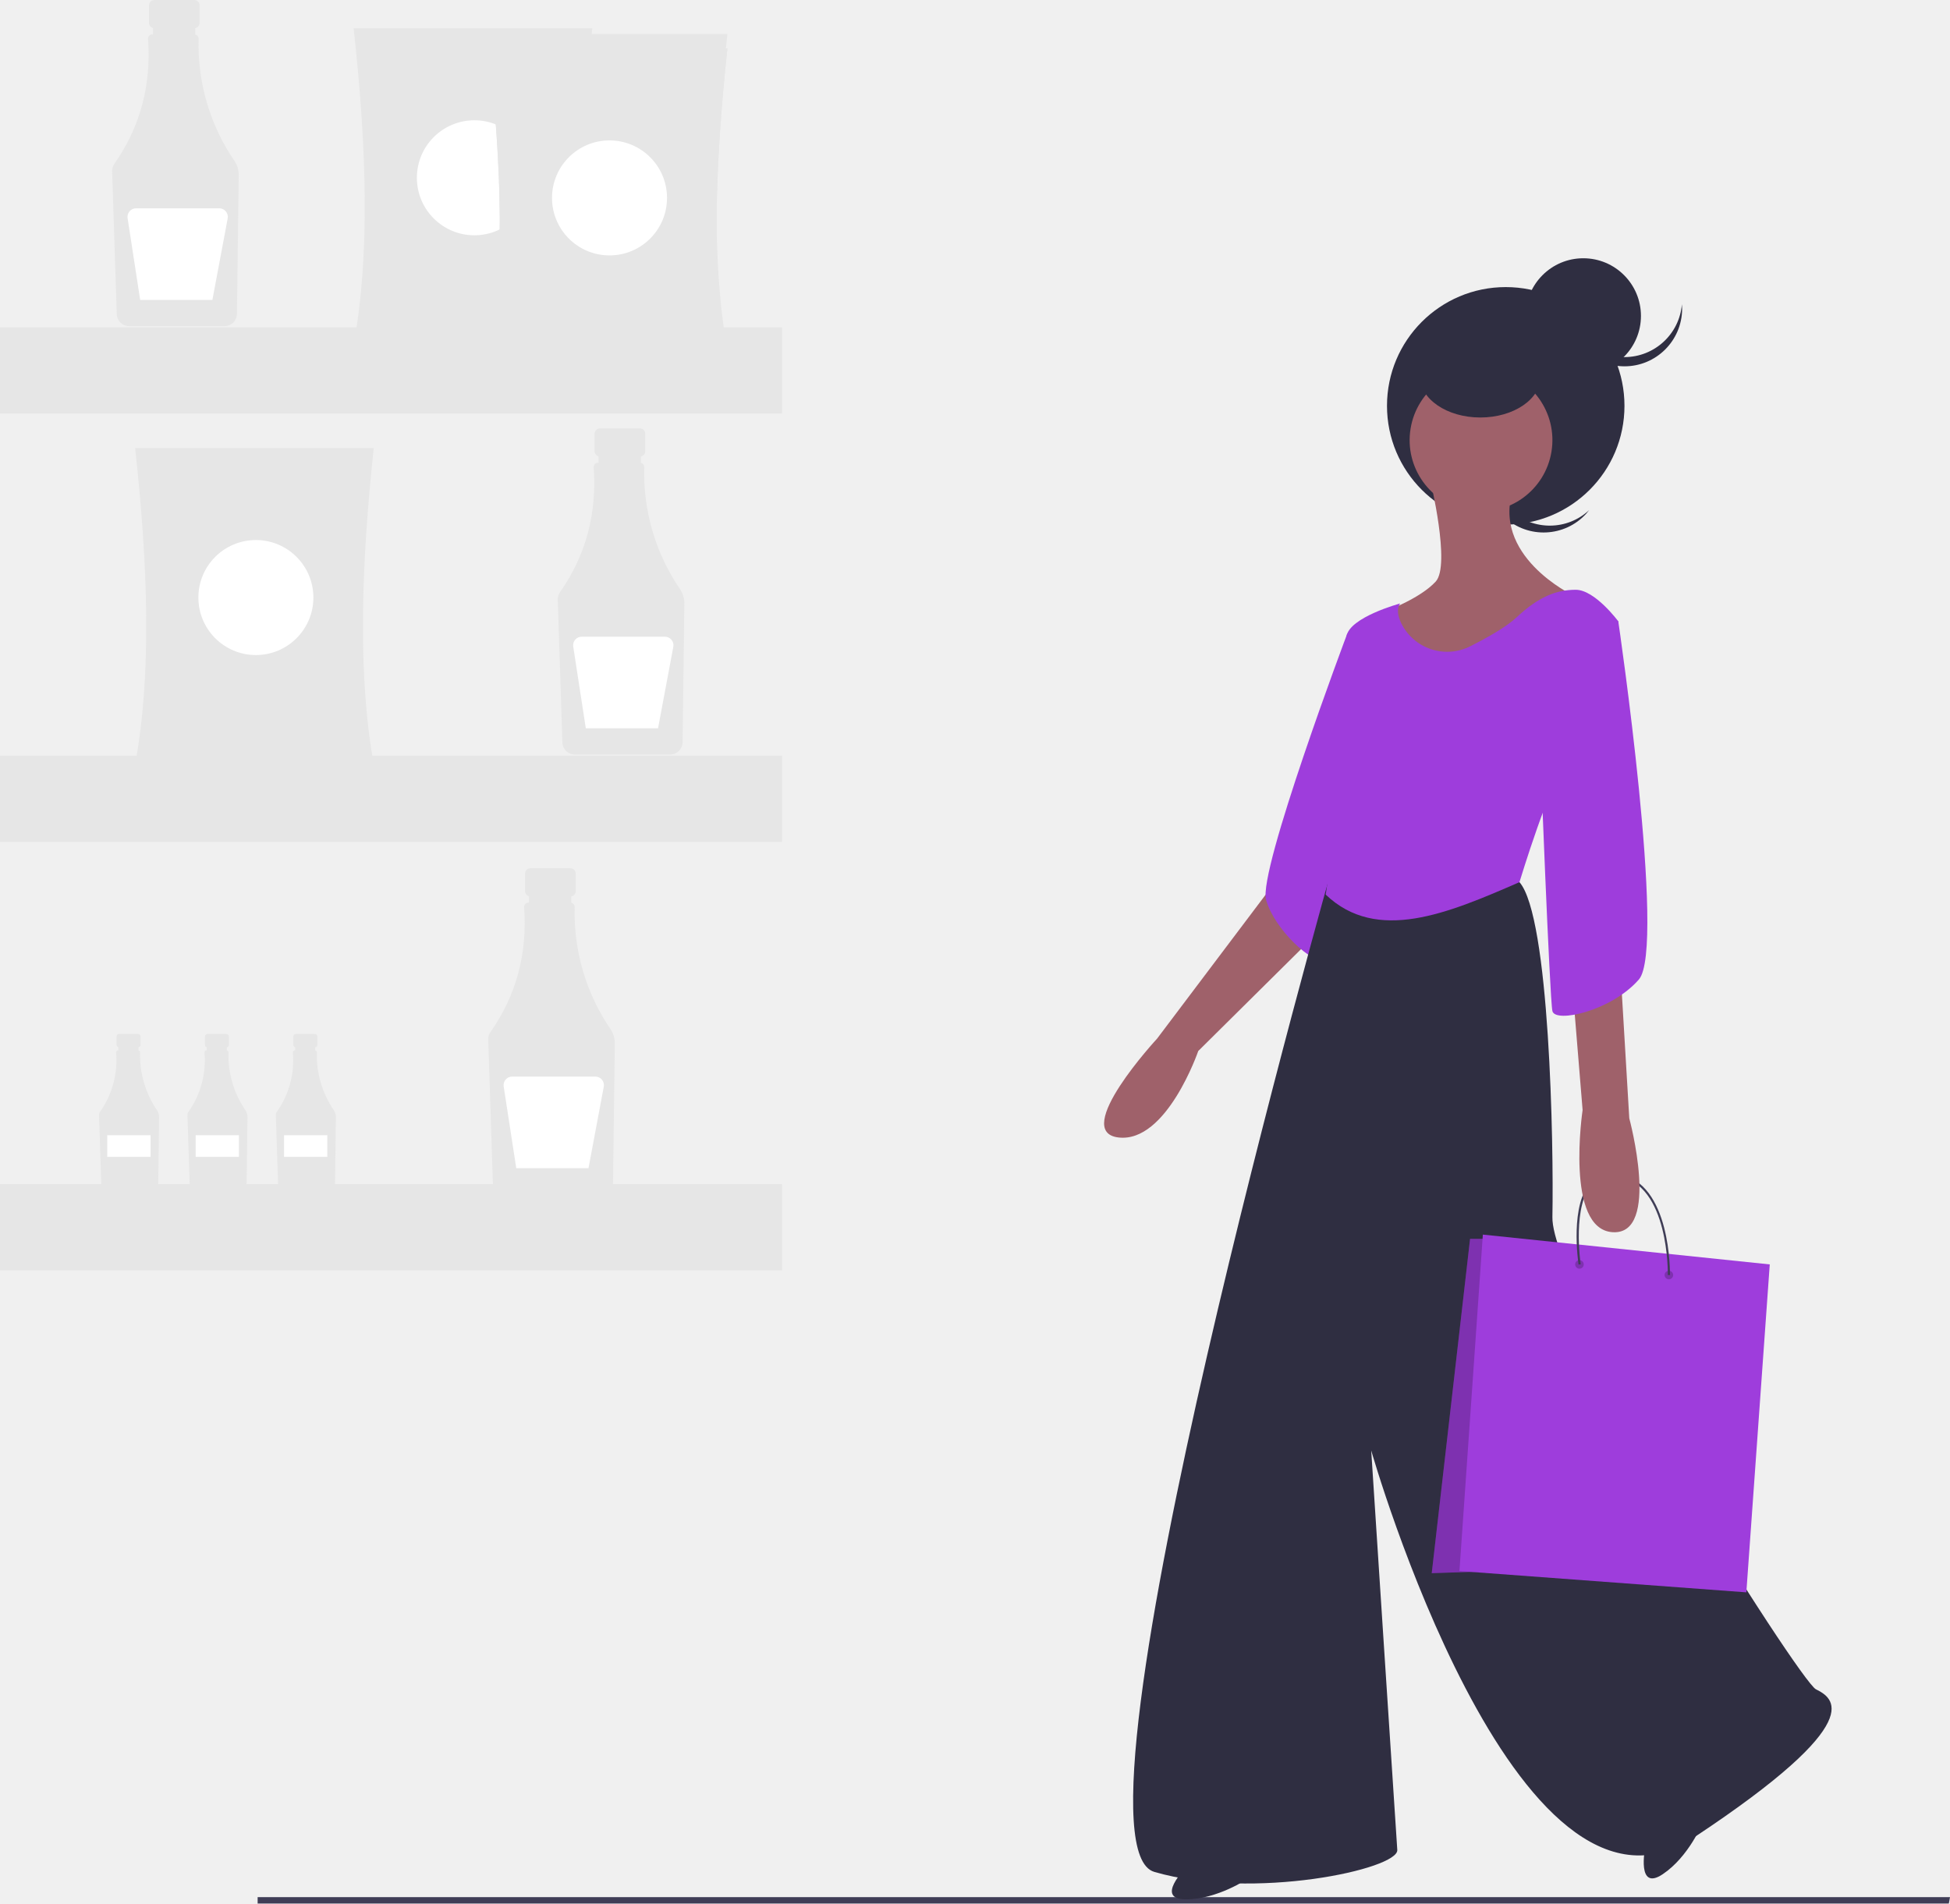
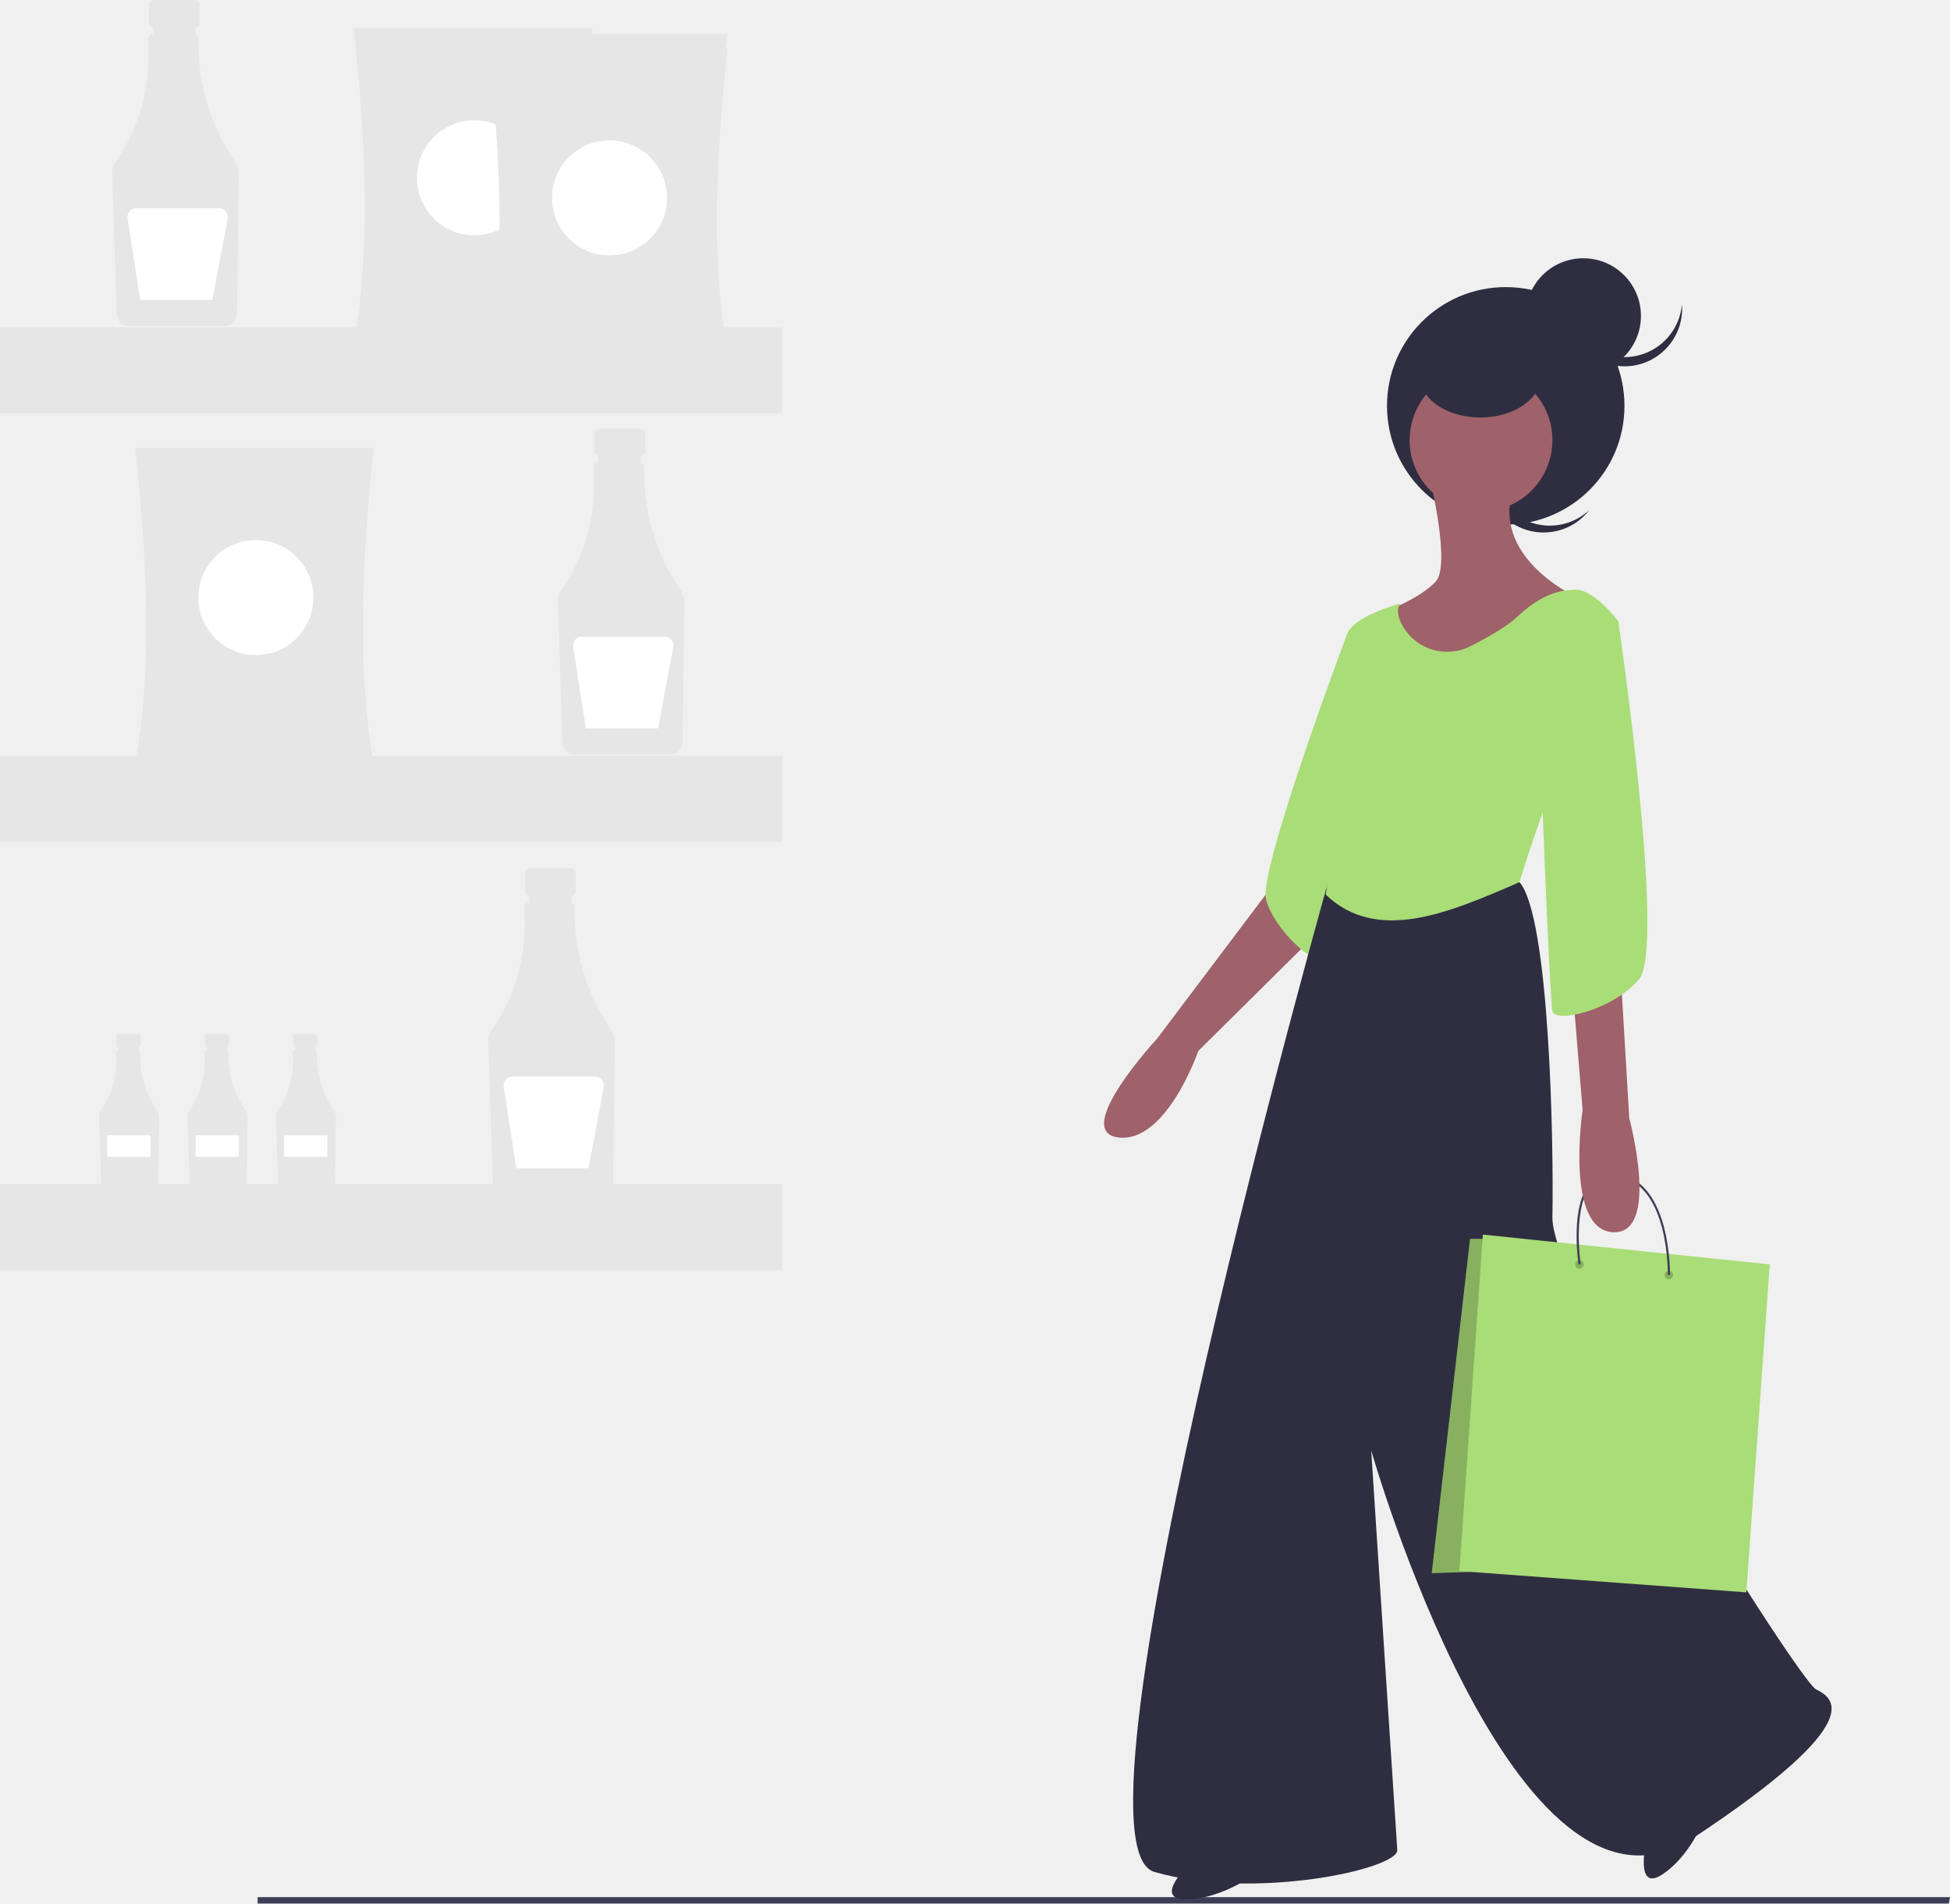
<svg xmlns="http://www.w3.org/2000/svg" id="f9f705c9-8b4c-4439-a246-51ada304283b" data-name="Layer 1" width="661.93" height="646.154" viewBox="0 0 661.93 646.154">
  <path d="M711.661,406.335l-6.989,16.309-42.869,56.848s-29.356,31.686-13.047,33.55,27.026-29.356,27.026-29.356l50.324-49.858,5.592-22.832Z" transform="translate(-269.0348 -126.9231)" fill="#9f616a" />
-   <path d="M733.095,340.168l-6.754,1.891s-30.329,80.57-27.533,90.355,15.377,21.9,20.969,20.969S733.095,340.168,733.095,340.168Z" transform="translate(-269.0348 -126.9231)" fill="#9e3ddc" />
+   <path d="M733.095,340.168l-6.754,1.891s-30.329,80.57-27.533,90.355,15.377,21.9,20.969,20.969S733.095,340.168,733.095,340.168Z" transform="translate(-269.0348 -126.9231)" fill="#a9dd77" />
  <path d="M827.473,754.22s-2.966,14.863,5.949,8.915,13.563-17.452,13.563-17.452Z" transform="translate(-269.0348 -126.9231)" fill="#2f2e41" />
  <path d="M721.912,418.916S627.321,752.549,660.87,762.334s82.942-.932,82.476-7.455-8.853-135.596-8.853-135.596S783.42,790.758,843.995,750.685s47.063-47.529,41.471-50.324-89.932-135.596-89.466-160.293-.932-102.047-11.183-113.696Z" transform="translate(-269.0348 -126.9231)" fill="#2f2e41" />
  <polygon points="661.535 646.154 87.455 646.154 87.455 643.972 661.93 643.972 661.535 646.154" fill="#3f3d56" />
  <path d="M781.993,300.296a19.568,19.568,0,0,1-2.431-26.383c-.394.369-.779.753-1.148,1.161a19.571,19.571,0,0,0,29.033,26.251c.369-.408.712-.83,1.04-1.259A19.568,19.568,0,0,1,781.993,300.296Z" transform="translate(-269.0348 -126.9231)" fill="#2f2e41" />
  <circle cx="511.123" cy="137.758" r="40.306" fill="#2f2e41" />
  <path d="M671.588,760.936s-10.717,10.717,0,10.717,20.969-6.989,20.969-6.989Z" transform="translate(-269.0348 -126.9231)" fill="#2f2e41" />
  <path d="M754.53,289.844s6.989,28.89,1.864,34.482-16.309,9.785-16.309,9.785l1.864,52.188s21.434-7.455,22.366-8.387,20.037-31.22,20.037-31.22l18.639-17.707s-28.424-13.513-20.037-36.811S754.53,289.844,754.53,289.844Z" transform="translate(-269.0348 -126.9231)" fill="#9f616a" />
  <circle cx="771.771" cy="276.33" r="24.23" transform="translate(106.3496 866.9493) rotate(-80.78253)" fill="#9f616a" />
-   <path d="M784.818,426.372s10.717-35.414,15.843-40.073,17.707-48.461,17.707-48.461-7.921-10.717-14.445-10.717-12.581,2.33-20.037,9.319c-3.511,3.292-9.915,6.913-15.708,9.824a17.378,17.378,0,0,1-23.524-7.852c-1.158-2.461-1.54-4.82-.375-6.632,0,0-17.241,4.66-18.173,11.183s0,20.037-1.398,22.832-5.592,6.989-3.728,24.696-1.945,40.097-1.945,40.097C736.441,447.199,760.555,436.946,784.818,426.372Z" transform="translate(-269.0348 -126.9231)" fill="#9e3ddc" />
+   <path d="M784.818,426.372s10.717-35.414,15.843-40.073,17.707-48.461,17.707-48.461-7.921-10.717-14.445-10.717-12.581,2.33-20.037,9.319c-3.511,3.292-9.915,6.913-15.708,9.824a17.378,17.378,0,0,1-23.524-7.852c-1.158-2.461-1.54-4.82-.375-6.632,0,0-17.241,4.66-18.173,11.183s0,20.037-1.398,22.832-5.592,6.989-3.728,24.696-1.945,40.097-1.945,40.097C736.441,447.199,760.555,436.946,784.818,426.372Z" transform="translate(-269.0348 -126.9231)" fill="#a9dd77" />
  <ellipse cx="502.503" cy="127.74" rx="20.503" ry="13.979" fill="#2f2e41" />
  <circle cx="537.45" cy="107.237" r="19.571" fill="#2f2e41" />
  <path d="M820.464,248.139a19.568,19.568,0,0,1-19.498-17.94c-.044.538-.073,1.081-.073,1.631a19.571,19.571,0,0,0,39.141.017v-.017c0-.55-.028-1.093-.073-1.631A19.568,19.568,0,0,1,820.464,248.139Z" transform="translate(-269.0348 -126.9231)" fill="#2f2e41" />
-   <polygon points="505.528 420.53 499.018 420.53 486.008 534.01 528.918 532.57 505.528 420.53" fill="#9e3ddc" />
+   <polygon points="505.528 420.53 499.018 420.53 486.008 534.01 528.918 532.57 505.528 420.53" fill="#a9dd77" />
  <polygon points="505.528 420.53 499.018 420.53 486.008 534.01 528.918 532.57 505.528 420.53" opacity="0.2" style="isolation:isolate" />
-   <polygon points="503.358 419.08 495.408 533.29 592.798 540.52 600.748 429.2 503.358 419.08" fill="#9e3ddc" />
+   <polygon points="503.358 419.08 495.408 533.29 592.798 540.52 600.748 429.2 503.358 419.08" fill="#a9dd77" />
  <circle cx="536.148" cy="429.2" r="1.45" opacity="0.2" style="isolation:isolate" />
  <circle cx="566.508" cy="432.81" r="1.45" opacity="0.2" style="isolation:isolate" />
  <path d="M835.903,559.743h-.72c0-.31.51-30.8-17-33.61-3.45-.55-6.27.23-8.38,2.32-7.23,7.17-4.24,27.42-4.21,27.62l-.71.11c-.13-.85-3.07-20.82,4.42-28.24,2.28-2.27,5.32-3.12,9-2.53C836.423,528.313,835.913,559.433,835.903,559.743Z" transform="translate(-269.0348 -126.9231)" fill="#3f3d56" />
  <path d="M819.765,402.142l-2.33,26.094,4.66,78.282s10.717,39.607-5.592,38.675-10.251-41.471-10.251-41.471l-7.455-90.864Z" transform="translate(-269.0348 -126.9231)" fill="#9f616a" />
-   <path d="M806.252,331.315l12.115,6.524s16.309,110.848,6.989,121.565-28.424,14.911-29.356,10.717-4.194-89.414-4.194-89.414Z" transform="translate(-269.0348 -126.9231)" fill="#9e3ddc" />
+   <path d="M806.252,331.315l12.115,6.524s16.309,110.848,6.989,121.565-28.424,14.911-29.356,10.717-4.194-89.414-4.194-89.414Z" transform="translate(-269.0348 -126.9231)" fill="#a9dd77" />
  <path d="M334.996,126.923h-13.589a1.802,1.802,0,0,0-1.802,1.802v5.965a1.802,1.802,0,0,0,1.802,1.802h2.252v8.937h9.085v-8.937h2.252a1.802,1.802,0,0,0,1.802-1.802v-5.965A1.802,1.802,0,0,0,334.996,126.923Z" transform="translate(-269.0348 -126.9231)" fill="#e6e6e6" />
  <path d="M348.607,181.511a69.863,69.863,0,0,1-12.154-41.421,1.473,1.473,0,0,0-1.15-1.47v-2.577H320.951v2.541h-.198a1.473,1.473,0,0,0-1.471,1.475q0.0.054.004.107,1.696,23.641-11.454,42.402a4.058,4.058,0,0,0-.734,2.459l1.569,48.543a4.202,4.202,0,0,0,4.166,4.056H345.296a4.204,4.204,0,0,0,4.169-4.127l.605-47.131A8.506,8.506,0,0,0,348.607,181.511Z" transform="translate(-269.0348 -126.9231)" fill="#e6e6e6" />
  <path d="M343.469,197.635H315.213a2.901,2.901,0,0,0-2.867,3.342l4.27,27.753h24.518l5.186-27.66a2.901,2.901,0,0,0-2.851-3.436Z" transform="translate(-269.0348 -126.9231)" fill="#fff" />
  <path d="M486.268,272.339H472.679a1.802,1.802,0,0,0-1.802,1.802v5.965a1.802,1.802,0,0,0,1.802,1.802h2.252v8.937h9.085v-8.937h2.252a1.802,1.802,0,0,0,1.802-1.802v-5.965A1.802,1.802,0,0,0,486.268,272.339Z" transform="translate(-269.0348 -126.9231)" fill="#e6e6e6" />
  <path d="M499.879,326.927a69.863,69.863,0,0,1-12.154-41.421,1.473,1.473,0,0,0-1.15-1.47v-2.577H472.223v2.541h-.198a1.473,1.473,0,0,0-1.471,1.475q0.0.054.004.107,1.696,23.641-11.454,42.402a4.058,4.058,0,0,0-.735,2.459l1.569,48.543a4.202,4.202,0,0,0,4.166,4.056H496.567a4.204,4.204,0,0,0,4.169-4.127l.605-47.131A8.506,8.506,0,0,0,499.879,326.927Z" transform="translate(-269.0348 -126.9231)" fill="#e6e6e6" />
  <path d="M494.74,343.051H466.485a2.901,2.901,0,0,0-2.867,3.342l4.27,27.753H492.405l5.186-27.66a2.901,2.901,0,0,0-2.851-3.436Z" transform="translate(-269.0348 -126.9231)" fill="#fff" />
  <path d="M315.892,477.914h-6.446a.855.855,0,0,0-.855.855v2.829a.855.855,0,0,0,.855.855h1.068v4.239H314.824v-4.239h1.068a.855.855,0,0,0,.855-.855v-2.829A.855.855,0,0,0,315.892,477.914Z" transform="translate(-269.0348 -126.9231)" fill="#e6e6e6" />
  <path d="M322.348,503.807a33.139,33.139,0,0,1-5.765-19.648.699.699,0,0,0-.546-.697v-1.223h-6.808v1.206h-.094a.699.699,0,0,0-.698.699q0,.025.002.051a30.243,30.243,0,0,1-5.433,20.113,1.925,1.925,0,0,0-.348,1.167l.744,23.026a1.993,1.993,0,0,0,1.976,1.924h15.398a1.994,1.994,0,0,0,1.977-1.958l.287-22.356A4.035,4.035,0,0,0,322.348,503.807Z" transform="translate(-269.0348 -126.9231)" fill="#e6e6e6" />
  <rect x="36.405" y="385.348" width="14.692" height="7.346" fill="#fff" />
  <path d="M345.898,477.914H339.452a.855.855,0,0,0-.855.855v2.829a.855.855,0,0,0,.855.855h1.068v4.239h4.31v-4.239h1.068a.855.855,0,0,0,.855-.855v-2.829A.855.855,0,0,0,345.898,477.914Z" transform="translate(-269.0348 -126.9231)" fill="#e6e6e6" />
  <path d="M352.354,503.807a33.139,33.139,0,0,1-5.765-19.648.699.699,0,0,0-.546-.697v-1.223h-6.808v1.206h-.094a.699.699,0,0,0-.698.699q0,.025.002.051a30.243,30.243,0,0,1-5.433,20.113,1.925,1.925,0,0,0-.348,1.167l.744,23.026a1.993,1.993,0,0,0,1.976,1.924h15.398a1.994,1.994,0,0,0,1.977-1.958l.287-22.356A4.035,4.035,0,0,0,352.354,503.807Z" transform="translate(-269.0348 -126.9231)" fill="#e6e6e6" />
  <rect x="66.411" y="385.348" width="14.692" height="7.346" fill="#fff" />
  <path d="M375.903,477.914H369.458a.855.855,0,0,0-.855.855v2.829a.855.855,0,0,0,.855.855h1.068v4.239h4.31v-4.239h1.068a.855.855,0,0,0,.855-.855v-2.829A.855.855,0,0,0,375.903,477.914Z" transform="translate(-269.0348 -126.9231)" fill="#e6e6e6" />
  <path d="M382.36,503.807a33.139,33.139,0,0,1-5.765-19.648.699.699,0,0,0-.546-.697v-1.223h-6.808v1.206h-.094a.699.699,0,0,0-.698.699q0,.025.002.051a30.243,30.243,0,0,1-5.433,20.113,1.925,1.925,0,0,0-.348,1.167l.744,23.026a1.993,1.993,0,0,0,1.976,1.924h15.398a1.994,1.994,0,0,0,1.977-1.958l.287-22.356A4.035,4.035,0,0,0,382.36,503.807Z" transform="translate(-269.0348 -126.9231)" fill="#e6e6e6" />
  <rect x="96.417" y="385.348" width="14.692" height="7.346" fill="#fff" />
  <path d="M462.661,421.658H449.072a1.802,1.802,0,0,0-1.802,1.802v5.965a1.802,1.802,0,0,0,1.802,1.802h2.252v8.937h9.085v-8.937h2.252a1.802,1.802,0,0,0,1.802-1.802v-5.965A1.802,1.802,0,0,0,462.661,421.658Z" transform="translate(-269.0348 -126.9231)" fill="#e6e6e6" />
  <path d="M476.271,476.246a69.863,69.863,0,0,1-12.154-41.421,1.473,1.473,0,0,0-1.15-1.47v-2.577H448.616v2.541h-.198a1.473,1.473,0,0,0-1.471,1.475q0.0.054.004.107,1.696,23.641-11.454,42.402a4.058,4.058,0,0,0-.734,2.459l1.569,48.543a4.202,4.202,0,0,0,4.166,4.056h32.461a4.204,4.204,0,0,0,4.169-4.127l.605-47.131A8.506,8.506,0,0,0,476.271,476.246Z" transform="translate(-269.0348 -126.9231)" fill="#e6e6e6" />
  <path d="M471.133,492.37H442.878a2.901,2.901,0,0,0-2.867,3.342l4.27,27.753H468.798l5.186-27.66a2.901,2.901,0,0,0-2.851-3.436Z" transform="translate(-269.0348 -126.9231)" fill="#fff" />
  <path d="M470.079,243.875H389.076c5.663-30.619,4.36-67.592,0-107.354h81.003C465.835,176.283,464.567,213.256,470.079,243.875Z" transform="translate(-269.0348 -126.9231)" fill="#e6e6e6" />
  <circle cx="161.031" cy="60.347" r="19.519" fill="#fff" />
  <path d="M395.908,386.363H314.904c5.663-30.619,4.36-67.592,0-107.354h81.003C391.663,318.771,390.395,355.744,395.908,386.363Z" transform="translate(-269.0348 -126.9231)" fill="#e6e6e6" />
  <circle cx="86.859" cy="202.835" r="19.519" fill="#fff" />
  <path d="M515.949,250.707H434.945c5.663-30.619,4.36-67.592,0-107.354H515.949C511.704,183.115,510.436,220.088,515.949,250.707Z" transform="translate(-269.0348 -126.9231)" fill="#e6e6e6" />
  <circle cx="206.9" cy="67.179" r="19.519" fill="#fff" />
  <path d="M515.949,245.827H434.945c5.663-30.619,4.36-67.592,0-107.354H515.949C511.704,178.235,510.436,215.208,515.949,245.827Z" transform="translate(-269.0348 -126.9231)" fill="#e6e6e6" />
  <circle cx="206.9" cy="62.299" r="19.519" fill="#fff" />
  <path d="M515.949,250.707H434.945c5.663-30.619,4.36-67.592,0-107.354H515.949C511.704,183.115,510.436,220.088,515.949,250.707Z" transform="translate(-269.0348 -126.9231)" fill="#e6e6e6" />
  <circle cx="206.9" cy="67.179" r="19.519" fill="#fff" />
  <rect y="111.096" width="265.457" height="29.278" fill="#e6e6e6" />
  <rect y="256.512" width="265.457" height="29.278" fill="#e6e6e6" />
  <rect y="401.928" width="265.457" height="29.278" fill="#e6e6e6" />
</svg>
